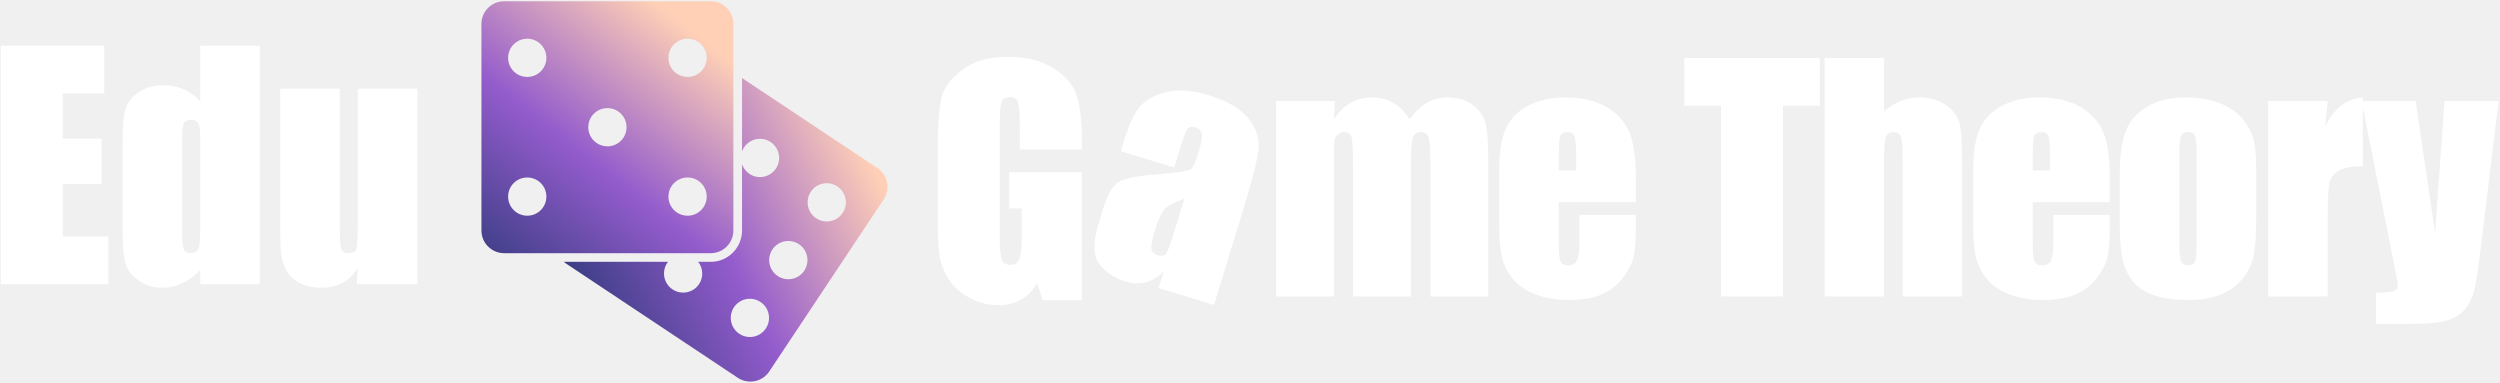
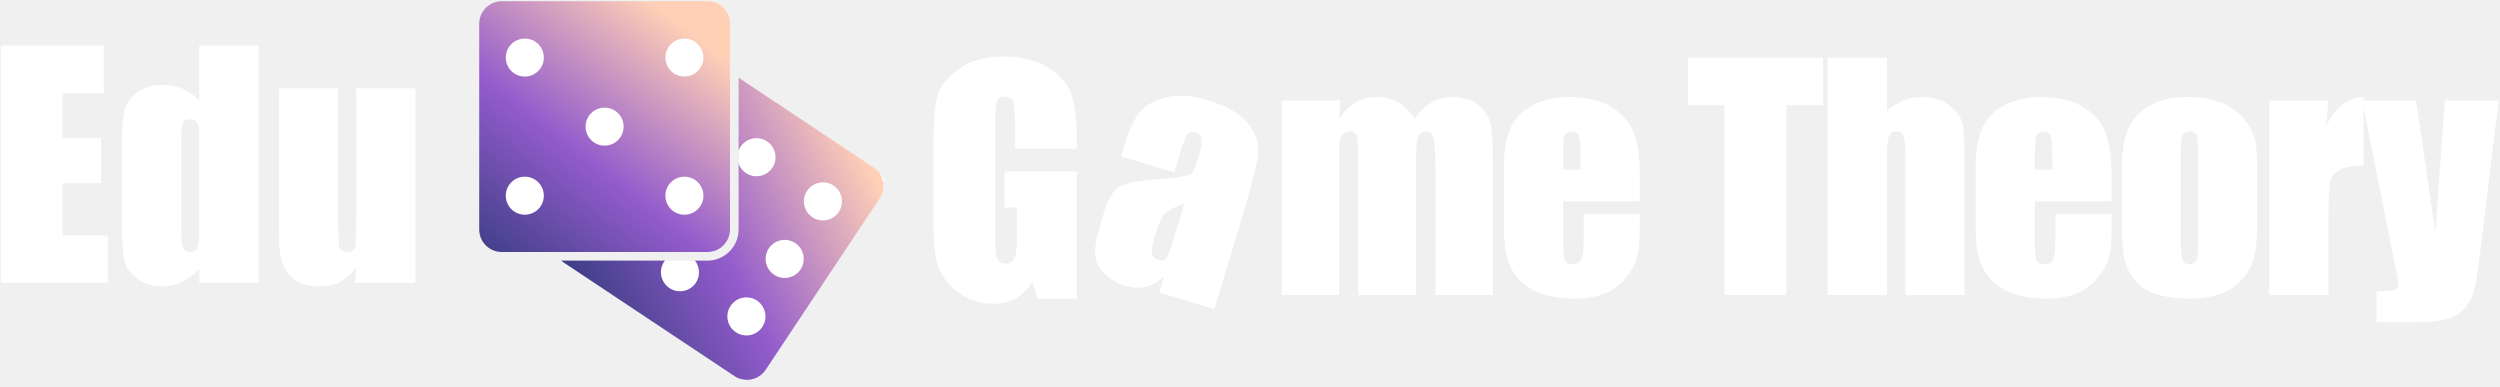
- <svg xmlns="http://www.w3.org/2000/svg" width="431" height="66" viewBox="0 0 431 66" fill="none">
-   <path fill-rule="evenodd" clip-rule="evenodd" d="M17.966 7.887H0.142V48.995H18.677V40.768H10.831V31.729H17.509V23.909H10.831V16.114H17.966V7.887ZM186.504 25.778H175.814V22.045C175.814 19.692 175.713 18.22 175.509 17.627C175.306 17.035 174.824 16.739 174.062 16.739C173.402 16.739 172.953 16.992 172.716 17.5C172.479 18.008 172.361 19.311 172.361 21.41V41.139C172.361 42.984 172.479 44.198 172.716 44.782C172.953 45.366 173.427 45.658 174.138 45.658C174.917 45.658 175.446 45.328 175.725 44.668C176.005 44.008 176.144 42.722 176.144 40.809V35.934H173.986V29.688H186.504V51.752H179.775L178.785 48.807C178.057 50.076 177.139 51.029 176.03 51.663C174.921 52.298 173.614 52.615 172.107 52.615C170.313 52.615 168.633 52.18 167.067 51.308C165.501 50.436 164.312 49.357 163.5 48.071C162.687 46.784 162.179 45.434 161.976 44.021C161.773 42.607 161.671 40.487 161.671 37.66V25.448C161.671 21.52 161.883 18.668 162.306 16.891C162.729 15.114 163.944 13.484 165.95 12.003C167.956 10.522 170.55 9.782 173.732 9.782C176.864 9.782 179.462 10.425 181.527 11.711C183.592 12.998 184.938 14.525 185.564 16.294C186.19 18.063 186.504 20.632 186.504 24V25.778ZM202.428 28.881L193.228 26.061L193.89 23.901C194.654 21.408 195.53 19.574 196.518 18.399C197.507 17.223 199.026 16.384 201.075 15.878C203.124 15.373 205.533 15.544 208.3 16.393C211.618 17.41 213.938 18.763 215.262 20.452C216.585 22.142 217.156 23.892 216.972 25.703C216.789 27.515 215.88 31.083 214.249 36.407L209.293 52.575L199.753 49.651L200.631 46.787C199.68 47.752 198.643 48.377 197.52 48.661C196.398 48.946 195.18 48.888 193.87 48.486C192.154 47.96 190.728 46.996 189.591 45.594C188.454 44.192 188.384 41.865 189.381 38.612L190.192 35.965C190.931 33.554 191.814 32.028 192.843 31.387C193.872 30.747 196.07 30.305 199.437 30.061C203.044 29.786 205.028 29.466 205.389 29.097C205.749 28.73 206.136 27.875 206.547 26.532C207.063 24.848 207.273 23.713 207.179 23.127C207.085 22.54 206.746 22.157 206.163 21.979C205.499 21.775 205.021 21.864 204.728 22.243C204.434 22.622 204.013 23.71 203.463 25.506L202.428 28.881ZM204.181 34.252C202.259 34.92 201.054 35.604 200.564 36.303C200.076 37.003 199.608 38.082 199.162 39.538C198.651 41.205 198.43 42.314 198.499 42.867C198.569 43.42 198.928 43.795 199.575 43.994C200.19 44.182 200.649 44.115 200.952 43.791C201.254 43.468 201.654 42.497 202.15 40.878L204.181 34.252ZM229.953 20.613L230.131 17.414H220V51.107H229.953V27.748C229.953 26.123 229.97 25.061 230.004 24.561C230.038 24.062 230.215 23.639 230.537 23.292C230.859 22.945 231.248 22.771 231.705 22.771C232.433 22.771 232.877 23.101 233.038 23.762C233.199 24.422 233.279 26.402 233.279 29.703V51.107H243.232V29.144C243.232 26.25 243.338 24.464 243.55 23.787C243.761 23.11 244.231 22.771 244.959 22.771C245.67 22.771 246.123 23.114 246.317 23.8C246.512 24.485 246.609 26.267 246.609 29.144V51.107H256.562V27.164C256.562 24.405 256.402 22.412 256.08 21.184C255.758 19.957 255.026 18.92 253.884 18.074C252.741 17.228 251.298 16.804 249.555 16.804C248.234 16.804 247.032 17.122 245.949 17.757C244.866 18.391 243.892 19.344 243.029 20.613C241.455 18.074 239.297 16.804 236.555 16.804C235.15 16.804 233.897 17.122 232.797 17.757C231.696 18.391 230.749 19.344 229.953 20.613ZM282.011 34.857H268.732V42.144C268.732 43.668 268.842 44.65 269.062 45.09C269.282 45.53 269.705 45.75 270.331 45.75C271.11 45.75 271.631 45.458 271.893 44.874C272.155 44.29 272.287 43.16 272.287 41.484V37.041H282.011V39.529C282.011 41.611 281.88 43.211 281.618 44.328C281.355 45.445 280.742 46.638 279.777 47.908C278.812 49.178 277.589 50.13 276.108 50.764C274.627 51.399 272.769 51.717 270.535 51.717C268.368 51.717 266.455 51.403 264.796 50.777C263.137 50.151 261.847 49.292 260.924 48.2C260.002 47.108 259.363 45.906 259.007 44.595C258.652 43.283 258.474 41.374 258.474 38.869V29.043C258.474 26.097 258.872 23.774 259.667 22.073C260.463 20.372 261.766 19.068 263.578 18.163C265.389 17.257 267.471 16.804 269.824 16.804C272.701 16.804 275.075 17.35 276.946 18.442C278.816 19.534 280.128 20.981 280.881 22.784C281.635 24.587 282.011 27.122 282.011 30.388V34.857ZM271.728 29.373V26.91C271.728 25.166 271.635 24.041 271.449 23.533C271.262 23.025 270.882 22.771 270.306 22.771C269.595 22.771 269.155 22.987 268.986 23.419C268.816 23.85 268.732 25.014 268.732 26.91V29.373H271.728ZM313.739 18.226V10H290.379V18.226H296.702V51.107H307.391V18.226H313.739ZM324.817 10V19.242C325.697 18.429 326.649 17.82 327.673 17.414C328.697 17.008 329.793 16.804 330.961 16.804C332.755 16.804 334.283 17.262 335.544 18.176C336.805 19.09 337.575 20.143 337.855 21.337C338.134 22.53 338.274 24.709 338.274 27.875V51.107H328.016V27.392C328.016 25.429 327.918 24.168 327.724 23.609C327.529 23.051 327.093 22.771 326.416 22.771C325.79 22.771 325.367 23.059 325.147 23.635C324.927 24.21 324.817 25.353 324.817 27.062V51.107H314.559V10H324.817ZM350.443 34.857H363.722V30.388C363.722 27.122 363.346 24.587 362.593 22.784C361.839 20.981 360.527 19.534 358.657 18.442C356.787 17.35 354.413 16.804 351.535 16.804C349.182 16.804 347.1 17.257 345.289 18.163C343.478 19.068 342.174 20.372 341.379 22.073C340.583 23.774 340.185 26.097 340.185 29.043V38.869C340.185 41.374 340.363 43.283 340.719 44.595C341.074 45.906 341.713 47.108 342.636 48.2C343.558 49.292 344.849 50.151 346.508 50.777C348.166 51.403 350.079 51.717 352.246 51.717C354.48 51.717 356.338 51.399 357.819 50.764C359.3 50.13 360.523 49.178 361.488 47.908C362.453 46.638 363.067 45.445 363.329 44.328C363.591 43.211 363.722 41.611 363.722 39.529V37.041H353.998V41.484C353.998 43.16 353.867 44.29 353.604 44.874C353.342 45.458 352.821 45.75 352.043 45.75C351.416 45.75 350.993 45.53 350.773 45.09C350.553 44.65 350.443 43.668 350.443 42.144V34.857ZM353.439 26.91V29.373H350.443V26.91C350.443 25.014 350.528 23.85 350.697 23.419C350.866 22.987 351.306 22.771 352.017 22.771C352.593 22.771 352.974 23.025 353.16 23.533C353.346 24.041 353.439 25.166 353.439 26.91ZM388.968 29.246V37.498C388.968 40.528 388.816 42.749 388.511 44.163C388.206 45.576 387.555 46.897 386.556 48.124C385.557 49.351 384.275 50.257 382.709 50.841C381.144 51.425 379.345 51.717 377.314 51.717C375.046 51.717 373.124 51.467 371.55 50.968C369.976 50.468 368.753 49.715 367.881 48.708C367.009 47.701 366.387 46.482 366.015 45.052C365.643 43.621 365.456 41.476 365.456 38.615V29.982C365.456 26.851 365.795 24.405 366.472 22.644C367.149 20.884 368.368 19.47 370.128 18.404C371.889 17.338 374.14 16.804 376.882 16.804C379.184 16.804 381.161 17.147 382.811 17.833C384.461 18.518 385.735 19.411 386.632 20.512C387.529 21.612 388.143 22.746 388.473 23.914C388.803 25.082 388.968 26.859 388.968 29.246ZM378.71 26.707C378.71 24.98 378.617 23.893 378.431 23.444C378.245 22.996 377.847 22.771 377.238 22.771C376.628 22.771 376.222 22.996 376.019 23.444C375.816 23.893 375.714 24.98 375.714 26.707V41.916C375.714 43.507 375.816 44.544 376.019 45.026C376.222 45.509 376.62 45.75 377.212 45.75C377.822 45.75 378.224 45.53 378.418 45.09C378.613 44.65 378.71 43.702 378.71 42.246V26.707ZM400.884 21.832L401.29 17.414H391.032V51.107H401.29V37.803C401.29 34.536 401.392 32.449 401.595 31.544C401.798 30.638 402.339 29.931 403.22 29.424C404.1 28.916 405.479 28.662 407.358 28.662V18.524L412.749 45.597C413.172 47.679 413.383 48.856 413.383 49.127C413.383 49.685 413.155 50.045 412.698 50.206C412.241 50.367 411.217 50.447 409.626 50.447V55.83H415.846C418.69 55.83 420.759 55.614 422.054 55.182C423.349 54.751 424.361 54.078 425.088 53.164C425.816 52.25 426.337 51.09 426.65 49.685C426.963 48.28 427.348 45.648 427.805 41.789L430.751 17.414H421.432L419.807 40.138L416.456 17.414H407.358V16.804C404.532 16.991 402.373 18.666 400.884 21.832ZM44.779 7.887V48.995H34.521V46.557C33.539 47.573 32.507 48.334 31.423 48.842C30.34 49.35 29.206 49.604 28.021 49.604C26.43 49.604 25.05 49.185 23.882 48.347C22.714 47.509 21.965 46.54 21.635 45.44C21.305 44.34 21.14 42.545 21.14 40.057V24.289C21.14 21.7 21.305 19.863 21.635 18.78C21.965 17.696 22.723 16.744 23.908 15.923C25.093 15.102 26.506 14.692 28.148 14.692C29.417 14.692 30.581 14.92 31.639 15.377C32.697 15.834 33.658 16.52 34.521 17.434V7.887H44.779ZM34.521 23.782C34.521 22.546 34.415 21.717 34.204 21.293C33.992 20.87 33.573 20.659 32.947 20.659C32.337 20.659 31.927 20.849 31.715 21.23C31.504 21.611 31.398 22.461 31.398 23.782V40.286C31.398 41.657 31.499 42.558 31.703 42.99C31.906 43.421 32.295 43.637 32.871 43.637C33.531 43.637 33.971 43.396 34.191 42.913C34.411 42.431 34.521 41.25 34.521 39.371V23.782ZM71.947 48.995V15.301H61.689V37.975C61.689 40.734 61.617 42.368 61.473 42.875C61.329 43.383 60.876 43.637 60.115 43.637C59.404 43.637 58.968 43.392 58.807 42.901C58.646 42.41 58.566 40.853 58.566 38.229V15.301H48.308V38.026C48.308 40.92 48.367 42.854 48.486 43.828C48.604 44.801 48.905 45.736 49.387 46.633C49.87 47.53 50.619 48.25 51.634 48.791C52.65 49.333 53.928 49.604 55.468 49.604C56.822 49.604 58.02 49.32 59.061 48.753C60.102 48.186 60.978 47.336 61.689 46.202L61.511 48.995H71.947Z" fill="white" />
+ <svg xmlns="http://www.w3.org/2000/svg" width="433" height="67" viewBox="0 0 433 67" fill="none">
+   <path fill-rule="evenodd" clip-rule="evenodd" d="M17.966 7.887H0.142V48.995H18.677V40.768H10.831V31.729H17.509V23.909H10.831V16.114H17.966V7.887ZM186.504 25.778H175.814V22.045C175.814 19.692 175.713 18.22 175.509 17.627C175.306 17.035 174.824 16.739 174.062 16.739C173.402 16.739 172.953 16.992 172.716 17.5C172.479 18.008 172.361 19.311 172.361 21.41V41.139C172.361 42.984 172.479 44.198 172.716 44.782C172.953 45.366 173.427 45.658 174.138 45.658C174.917 45.658 175.446 45.328 175.725 44.668C176.005 44.008 176.144 42.722 176.144 40.809V35.934H173.986V29.688H186.504V51.752H179.775L178.785 48.807C178.057 50.076 177.139 51.029 176.03 51.663C174.921 52.298 173.614 52.615 172.107 52.615C170.313 52.615 168.633 52.18 167.067 51.308C165.501 50.436 164.312 49.357 163.5 48.071C162.687 46.784 162.179 45.434 161.976 44.021C161.773 42.607 161.671 40.487 161.671 37.66V25.448C161.671 21.52 161.883 18.668 162.306 16.891C162.729 15.114 163.944 13.484 165.95 12.003C167.956 10.522 170.55 9.782 173.732 9.782C176.864 9.782 179.462 10.425 181.527 11.711C183.592 12.998 184.938 14.525 185.564 16.294C186.19 18.063 186.504 20.632 186.504 24V25.778ZM203.373 29.865L194.163 27.074L194.819 24.911C195.575 22.416 196.445 20.579 197.43 19.401C198.415 18.223 199.931 17.378 201.979 16.866C204.026 16.354 206.435 16.518 209.205 17.358C212.526 18.364 214.851 19.71 216.179 21.395C217.509 23.081 218.084 24.829 217.906 26.641C217.729 28.453 216.832 32.024 215.217 37.353L210.313 53.537L200.764 50.643L201.633 47.776C200.685 48.745 199.649 49.372 198.528 49.66C197.406 49.948 196.188 49.894 194.876 49.496C193.159 48.976 191.73 48.016 190.589 46.618C189.447 45.22 189.37 42.893 190.356 39.637L191.159 36.988C191.89 34.574 192.769 33.045 193.796 32.401C194.822 31.757 197.019 31.308 200.385 31.054C203.991 30.768 205.974 30.441 206.334 30.071C206.693 29.703 207.077 28.846 207.484 27.503C207.995 25.817 208.201 24.681 208.105 24.095C208.009 23.509 207.669 23.127 207.085 22.95C206.421 22.749 205.944 22.839 205.652 23.219C205.359 23.599 204.941 24.688 204.396 26.486L203.373 29.865ZM205.143 35.23C203.223 35.904 202.02 36.591 201.533 37.292C201.046 37.994 200.582 39.074 200.14 40.532C199.635 42.201 199.417 43.31 199.488 43.863C199.56 44.415 199.92 44.79 200.568 44.986C201.183 45.172 201.642 45.104 201.944 44.779C202.245 44.455 202.642 43.483 203.133 41.863L205.143 35.23ZM231.953 20.613L232.131 17.414H222V51.107H231.953V27.748C231.953 26.123 231.97 25.061 232.004 24.561C232.038 24.062 232.215 23.639 232.537 23.292C232.859 22.945 233.248 22.771 233.705 22.771C234.433 22.771 234.877 23.101 235.038 23.762C235.199 24.422 235.279 26.402 235.279 29.703V51.107H245.232V29.144C245.232 26.25 245.338 24.464 245.55 23.787C245.761 23.11 246.231 22.771 246.959 22.771C247.67 22.771 248.123 23.114 248.317 23.8C248.512 24.485 248.609 26.267 248.609 29.144V51.107H258.562V27.164C258.562 24.405 258.402 22.412 258.08 21.184C257.758 19.957 257.026 18.92 255.884 18.074C254.741 17.228 253.298 16.804 251.555 16.804C250.234 16.804 249.032 17.122 247.949 17.757C246.866 18.391 245.892 19.344 245.029 20.613C243.455 18.074 241.297 16.804 238.555 16.804C237.15 16.804 235.897 17.122 234.797 17.757C233.696 18.391 232.749 19.344 231.953 20.613ZM284.011 34.857H270.732V42.144C270.732 43.668 270.842 44.65 271.062 45.09C271.282 45.53 271.705 45.75 272.331 45.75C273.11 45.75 273.631 45.458 273.893 44.874C274.155 44.29 274.287 43.16 274.287 41.484V37.041H284.011V39.529C284.011 41.611 283.88 43.211 283.618 44.328C283.355 45.445 282.742 46.638 281.777 47.908C280.812 49.178 279.589 50.13 278.108 50.764C276.627 51.399 274.769 51.717 272.535 51.717C270.368 51.717 268.455 51.403 266.796 50.777C265.137 50.151 263.847 49.292 262.924 48.2C262.002 47.108 261.363 45.906 261.007 44.595C260.652 43.283 260.474 41.374 260.474 38.869V29.043C260.474 26.097 260.872 23.774 261.667 22.073C262.463 20.372 263.766 19.068 265.578 18.163C267.389 17.257 269.471 16.804 271.824 16.804C274.701 16.804 277.075 17.35 278.946 18.442C280.816 19.534 282.128 20.981 282.881 22.784C283.635 24.587 284.011 27.122 284.011 30.388V34.857ZM273.728 29.373V26.91C273.728 25.166 273.635 24.041 273.449 23.533C273.262 23.025 272.882 22.771 272.306 22.771C271.595 22.771 271.155 22.987 270.986 23.419C270.816 23.85 270.732 25.014 270.732 26.91V29.373H273.728ZM315.739 18.226V10H292.379V18.226H298.702V51.107H309.391V18.226H315.739ZM326.817 10V19.242C327.697 18.429 328.649 17.82 329.673 17.414C330.697 17.008 331.793 16.804 332.961 16.804C334.755 16.804 336.283 17.262 337.544 18.176C338.805 19.09 339.575 20.143 339.855 21.337C340.134 22.53 340.274 24.709 340.274 27.875V51.107H330.016V27.392C330.016 25.429 329.918 24.168 329.724 23.609C329.529 23.051 329.093 22.771 328.416 22.771C327.79 22.771 327.367 23.059 327.147 23.635C326.927 24.21 326.817 25.353 326.817 27.062V51.107H316.559V10H326.817ZM352.443 34.857H365.722V30.388C365.722 27.122 365.346 24.587 364.593 22.784C363.839 20.981 362.527 19.534 360.657 18.442C358.787 17.35 356.413 16.804 353.535 16.804C351.182 16.804 349.1 17.257 347.289 18.163C345.478 19.068 344.174 20.372 343.379 22.073C342.583 23.774 342.185 26.097 342.185 29.043V38.869C342.185 41.374 342.363 43.283 342.719 44.595C343.074 45.906 343.713 47.108 344.636 48.2C345.558 49.292 346.849 50.151 348.508 50.777C350.166 51.403 352.079 51.717 354.246 51.717C356.48 51.717 358.338 51.399 359.819 50.764C361.3 50.13 362.523 49.178 363.488 47.908C364.453 46.638 365.067 45.445 365.329 44.328C365.591 43.211 365.722 41.611 365.722 39.529V37.041H355.998V41.484C355.998 43.16 355.867 44.29 355.604 44.874C355.342 45.458 354.821 45.75 354.043 45.75C353.416 45.75 352.993 45.53 352.773 45.09C352.553 44.65 352.443 43.668 352.443 42.144V34.857ZM355.439 26.91V29.373H352.443V26.91C352.443 25.014 352.528 23.85 352.697 23.419C352.866 22.987 353.306 22.771 354.017 22.771C354.593 22.771 354.974 23.025 355.16 23.533C355.346 24.041 355.439 25.166 355.439 26.91ZM390.968 29.246V37.498C390.968 40.528 390.816 42.749 390.511 44.163C390.206 45.576 389.555 46.897 388.556 48.124C387.557 49.351 386.275 50.257 384.709 50.841C383.144 51.425 381.345 51.717 379.314 51.717C377.046 51.717 375.124 51.467 373.55 50.968C371.976 50.468 370.753 49.715 369.881 48.708C369.009 47.701 368.387 46.482 368.015 45.052C367.643 43.621 367.456 41.476 367.456 38.615V29.982C367.456 26.851 367.795 24.405 368.472 22.644C369.149 20.884 370.368 19.47 372.128 18.404C373.889 17.338 376.14 16.804 378.882 16.804C381.184 16.804 383.161 17.147 384.811 17.833C386.461 18.518 387.735 19.411 388.632 20.512C389.529 21.612 390.143 22.746 390.473 23.914C390.803 25.082 390.968 26.859 390.968 29.246ZM380.71 26.707C380.71 24.98 380.617 23.893 380.431 23.444C380.245 22.996 379.847 22.771 379.238 22.771C378.628 22.771 378.222 22.996 378.019 23.444C377.816 23.893 377.714 24.98 377.714 26.707V41.916C377.714 43.507 377.816 44.544 378.019 45.026C378.222 45.509 378.62 45.75 379.212 45.75C379.822 45.75 380.224 45.53 380.418 45.09C380.613 44.65 380.71 43.702 380.71 42.246V26.707ZM402.884 21.832L403.29 17.414H393.032V51.107H403.29V37.803C403.29 34.536 403.392 32.449 403.595 31.544C403.798 30.638 404.339 29.931 405.22 29.424C406.1 28.916 407.479 28.662 409.358 28.662V18.524L414.749 45.597C415.172 47.679 415.383 48.856 415.383 49.127C415.383 49.685 415.155 50.045 414.698 50.206C414.241 50.367 413.217 50.447 411.626 50.447V55.83H417.846C420.69 55.83 422.759 55.614 424.054 55.182C425.349 54.751 426.361 54.078 427.088 53.164C427.816 52.25 428.337 51.09 428.65 49.685C428.963 48.28 429.348 45.648 429.805 41.789L432.751 17.414H423.432L421.807 40.138L418.456 17.414H409.358V16.804C406.532 16.991 404.373 18.666 402.884 21.832ZM44.779 7.887V48.995H34.521V46.557C33.539 47.573 32.507 48.334 31.423 48.842C30.34 49.35 29.206 49.604 28.021 49.604C26.43 49.604 25.05 49.185 23.882 48.347C22.714 47.509 21.965 46.54 21.635 45.44C21.305 44.34 21.14 42.545 21.14 40.057V24.289C21.14 21.7 21.305 19.863 21.635 18.78C21.965 17.696 22.723 16.744 23.908 15.923C25.093 15.102 26.506 14.692 28.148 14.692C29.417 14.692 30.581 14.92 31.639 15.377C32.697 15.834 33.658 16.52 34.521 17.434V7.887H44.779ZM34.521 23.782C34.521 22.546 34.415 21.717 34.204 21.293C33.992 20.87 33.573 20.659 32.947 20.659C32.337 20.659 31.927 20.849 31.715 21.23C31.504 21.611 31.398 22.461 31.398 23.782V40.286C31.398 41.657 31.499 42.558 31.703 42.99C31.906 43.421 32.295 43.637 32.871 43.637C33.531 43.637 33.971 43.396 34.191 42.913C34.411 42.431 34.521 41.25 34.521 39.371V23.782ZM71.947 48.995V15.301H61.689V37.975C61.689 40.734 61.617 42.368 61.473 42.875C61.329 43.383 60.876 43.637 60.115 43.637C59.404 43.637 58.968 43.392 58.807 42.901C58.646 42.41 58.566 40.853 58.566 38.229V15.301H48.308V38.026C48.308 40.92 48.367 42.854 48.486 43.828C48.604 44.801 48.905 45.736 49.387 46.633C49.87 47.53 50.619 48.25 51.634 48.791C52.65 49.333 53.928 49.604 55.468 49.604C56.822 49.604 58.02 49.32 59.061 48.753C60.102 48.186 60.978 47.336 61.689 46.202L61.511 48.995H71.947Z" fill="white" />
+   <path fill-rule="evenodd" clip-rule="evenodd" d="M128 21.045L138.016 21.013L138.041 28.562L141.803 23.116L153.26 31.032L129.039 66.087L117.582 58.171L120.824 53.479L113.027 53.504L113 45.2L123.016 45.168L123.033 50.282L130.915 38.875L128.058 38.885L128 21.045Z" fill="white" />
  <path d="M151.255 28.968L127.928 13.452V26.12C128.017 25.873 128.126 25.63 128.279 25.401C129.286 23.887 131.334 23.475 132.853 24.486C134.366 25.492 134.778 27.54 133.771 29.054C132.761 30.573 130.716 30.98 129.203 29.973C128.583 29.561 128.159 28.974 127.928 28.325V39.74C127.928 42.719 125.501 45.14 122.529 45.14H120.37C121.212 46.227 121.324 47.767 120.521 48.975C119.51 50.494 117.466 50.9 115.952 49.893C114.433 48.883 114.018 46.84 115.028 45.321C115.073 45.255 115.129 45.202 115.177 45.14H97.218C97.326 45.23 97.424 45.328 97.544 45.408L127.199 65.133C128.997 66.328 131.424 65.841 132.619 64.043L152.345 34.388C153.541 32.59 153.053 30.163 151.255 28.968ZM132.028 56.629C131.018 58.148 128.973 58.554 127.459 57.547C125.94 56.537 125.525 54.494 126.535 52.975C127.542 51.462 129.59 51.05 131.109 52.06C132.623 53.067 133.035 55.115 132.028 56.629ZM138.653 46.669C137.643 48.188 135.598 48.594 134.085 47.587C132.566 46.577 132.15 44.534 133.161 43.015C134.168 41.501 136.216 41.089 137.735 42.1C139.248 43.107 139.66 45.155 138.653 46.669ZM145.279 36.708C144.268 38.227 142.224 38.634 140.71 37.627C139.191 36.617 138.776 34.574 139.786 33.055C140.793 31.541 142.841 31.129 144.36 32.14C145.874 33.147 146.286 35.195 145.279 36.708Z" fill="url(#paint0_linear_322_1147)" />
+   <path fill-rule="evenodd" clip-rule="evenodd" d="M87.599 33.893C87.599 35.718 89.076 37.188 90.9 37.188C92.719 37.188 94.196 35.718 94.195 33.893C94.195 32.076 92.718 30.598 90.9 30.598C89.076 30.598 87.599 32.075 87.599 33.893ZM87.599 9.968C87.599 11.793 89.076 13.264 90.9 13.264C92.719 13.264 94.196 11.793 94.195 9.968C94.195 8.15 92.718 6.673 90.9 6.673C89.076 6.673 87.599 8.15 87.599 9.968ZM101.42 21.931C101.42 23.755 102.897 25.226 104.721 25.226C106.539 25.226 108.016 23.755 108.016 21.931C108.016 20.113 106.539 18.636 104.721 18.636C102.897 18.636 101.42 20.113 101.42 21.931ZM115.24 33.893C115.24 35.718 116.717 37.188 118.542 37.188C120.36 37.188 121.837 35.718 121.837 33.893C121.837 32.076 120.359 30.598 118.542 30.598C116.717 30.598 115.24 32.075 115.24 33.893ZM115.24 9.968C115.24 11.793 116.717 13.264 118.542 13.264C120.36 13.264 121.837 11.793 121.837 9.968C121.837 8.15 120.359 6.673 118.542 6.673C116.717 6.673 115.24 8.15 115.24 9.968Z" fill="white" />
  <path d="M126.435 39.739V4.122C126.435 1.963 124.685 0.213 122.526 0.213H86.91C84.75 0.213 83 1.963 83 4.122V39.739C83 41.898 84.75 43.648 86.91 43.648H122.526C124.685 43.648 126.435 41.898 126.435 39.739ZM90.9 37.188C89.076 37.188 87.599 35.718 87.599 33.893C87.599 32.075 89.076 30.598 90.9 30.598C92.718 30.598 94.195 32.075 94.195 33.893C94.196 35.717 92.718 37.188 90.9 37.188ZM90.9 13.263C89.076 13.263 87.599 11.792 87.599 9.968C87.599 8.15 89.076 6.673 90.9 6.673C92.718 6.673 94.195 8.15 94.195 9.968C94.196 11.792 92.718 13.263 90.9 13.263ZM104.721 25.226C102.897 25.226 101.419 23.755 101.419 21.931C101.419 20.113 102.897 18.636 104.721 18.636C106.539 18.636 108.016 20.113 108.016 21.931C108.016 23.755 106.539 25.226 104.721 25.226ZM118.541 37.188C116.717 37.188 115.24 35.718 115.24 33.893C115.24 32.075 116.717 30.598 118.541 30.598C120.359 30.598 121.837 32.075 121.837 33.893C121.837 35.717 120.36 37.188 118.541 37.188ZM118.541 13.263C116.717 13.263 115.24 11.792 115.24 9.968C115.24 8.15 116.717 6.673 118.541 6.673C120.359 6.673 121.837 8.15 121.837 9.968C121.837 11.792 120.36 13.263 118.541 13.263Z" fill="url(#paint1_linear_322_1147)" />
  <defs>
    <linearGradient id="paint0_linear_322_1147" x1="80" y1="60.5" x2="149" y2="25.5" gradientUnits="userSpaceOnUse">
      <stop offset="0.281" stop-color="#3A3D84" />
      <stop offset="0.62" stop-color="#945CCC" />
      <stop offset="1" stop-color="#FFD0B6" />
    </linearGradient>
    <linearGradient id="paint1_linear_322_1147" x1="73" y1="64.5" x2="119.5" y2="5" gradientUnits="userSpaceOnUse">
      <stop offset="0.281" stop-color="#3A3D84" />
      <stop offset="0.62" stop-color="#945CCC" />
      <stop offset="0.995" stop-color="#FFD0B6" />
    </linearGradient>
  </defs>
</svg>
